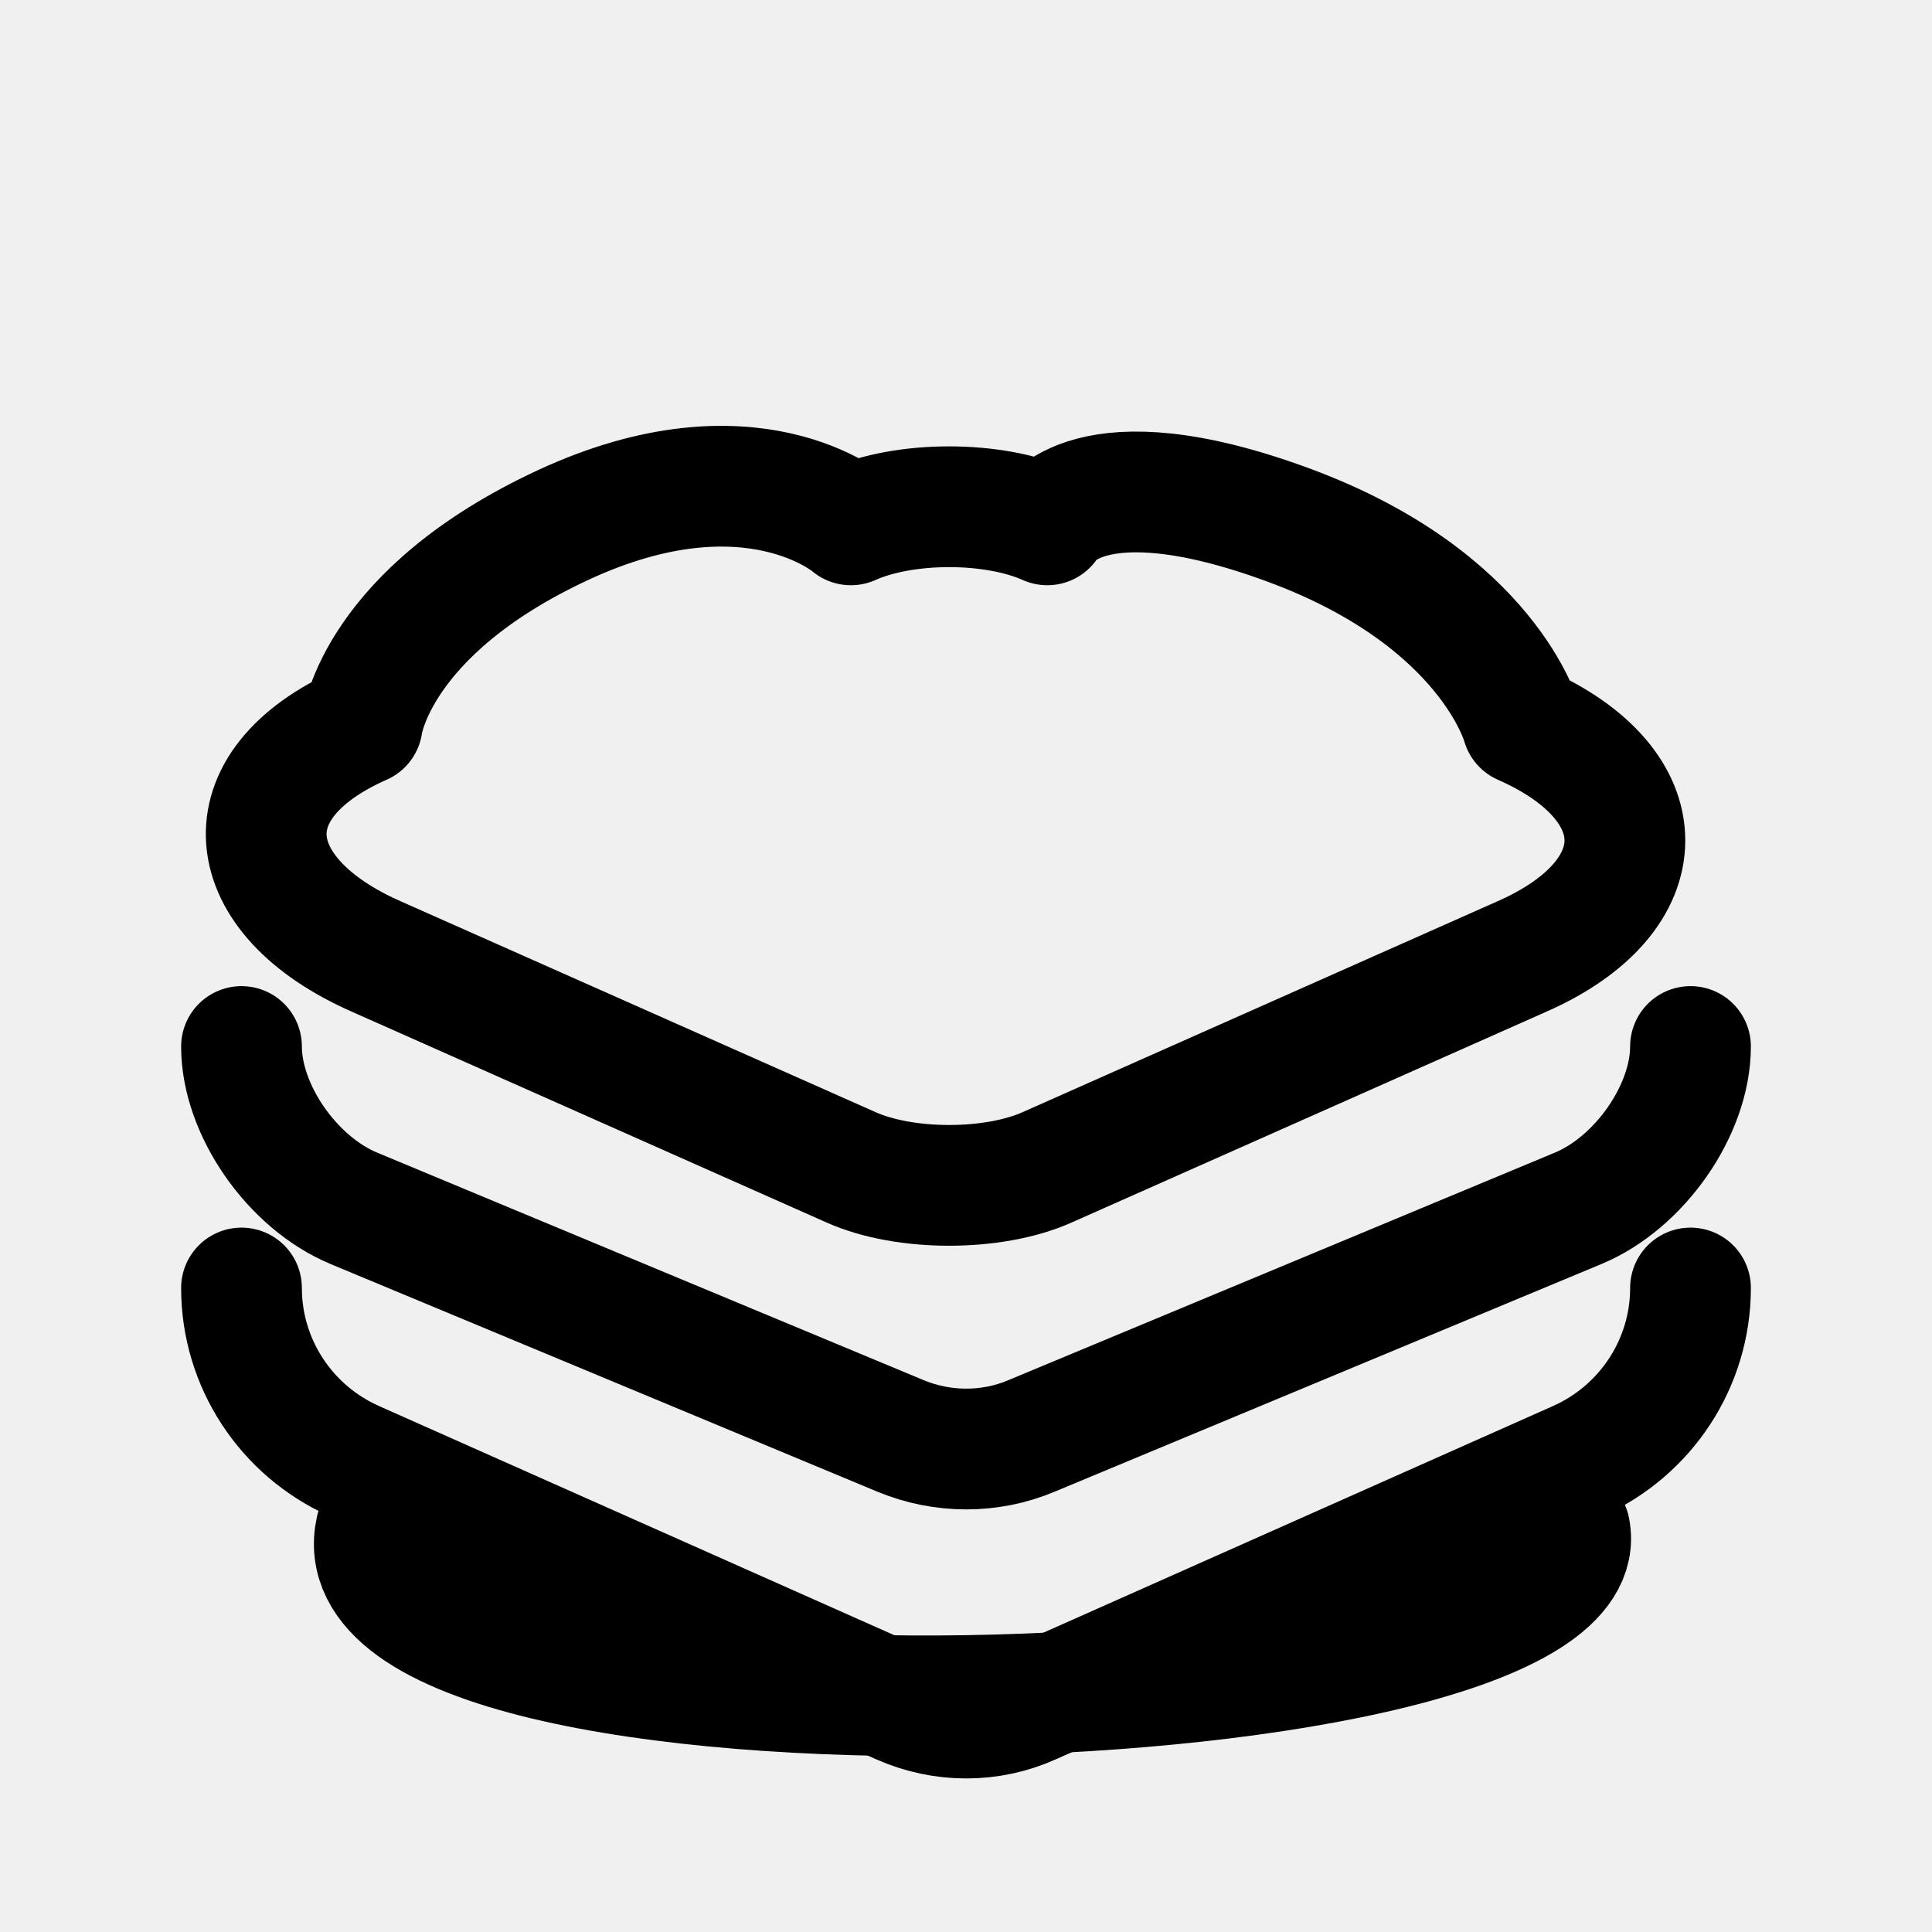
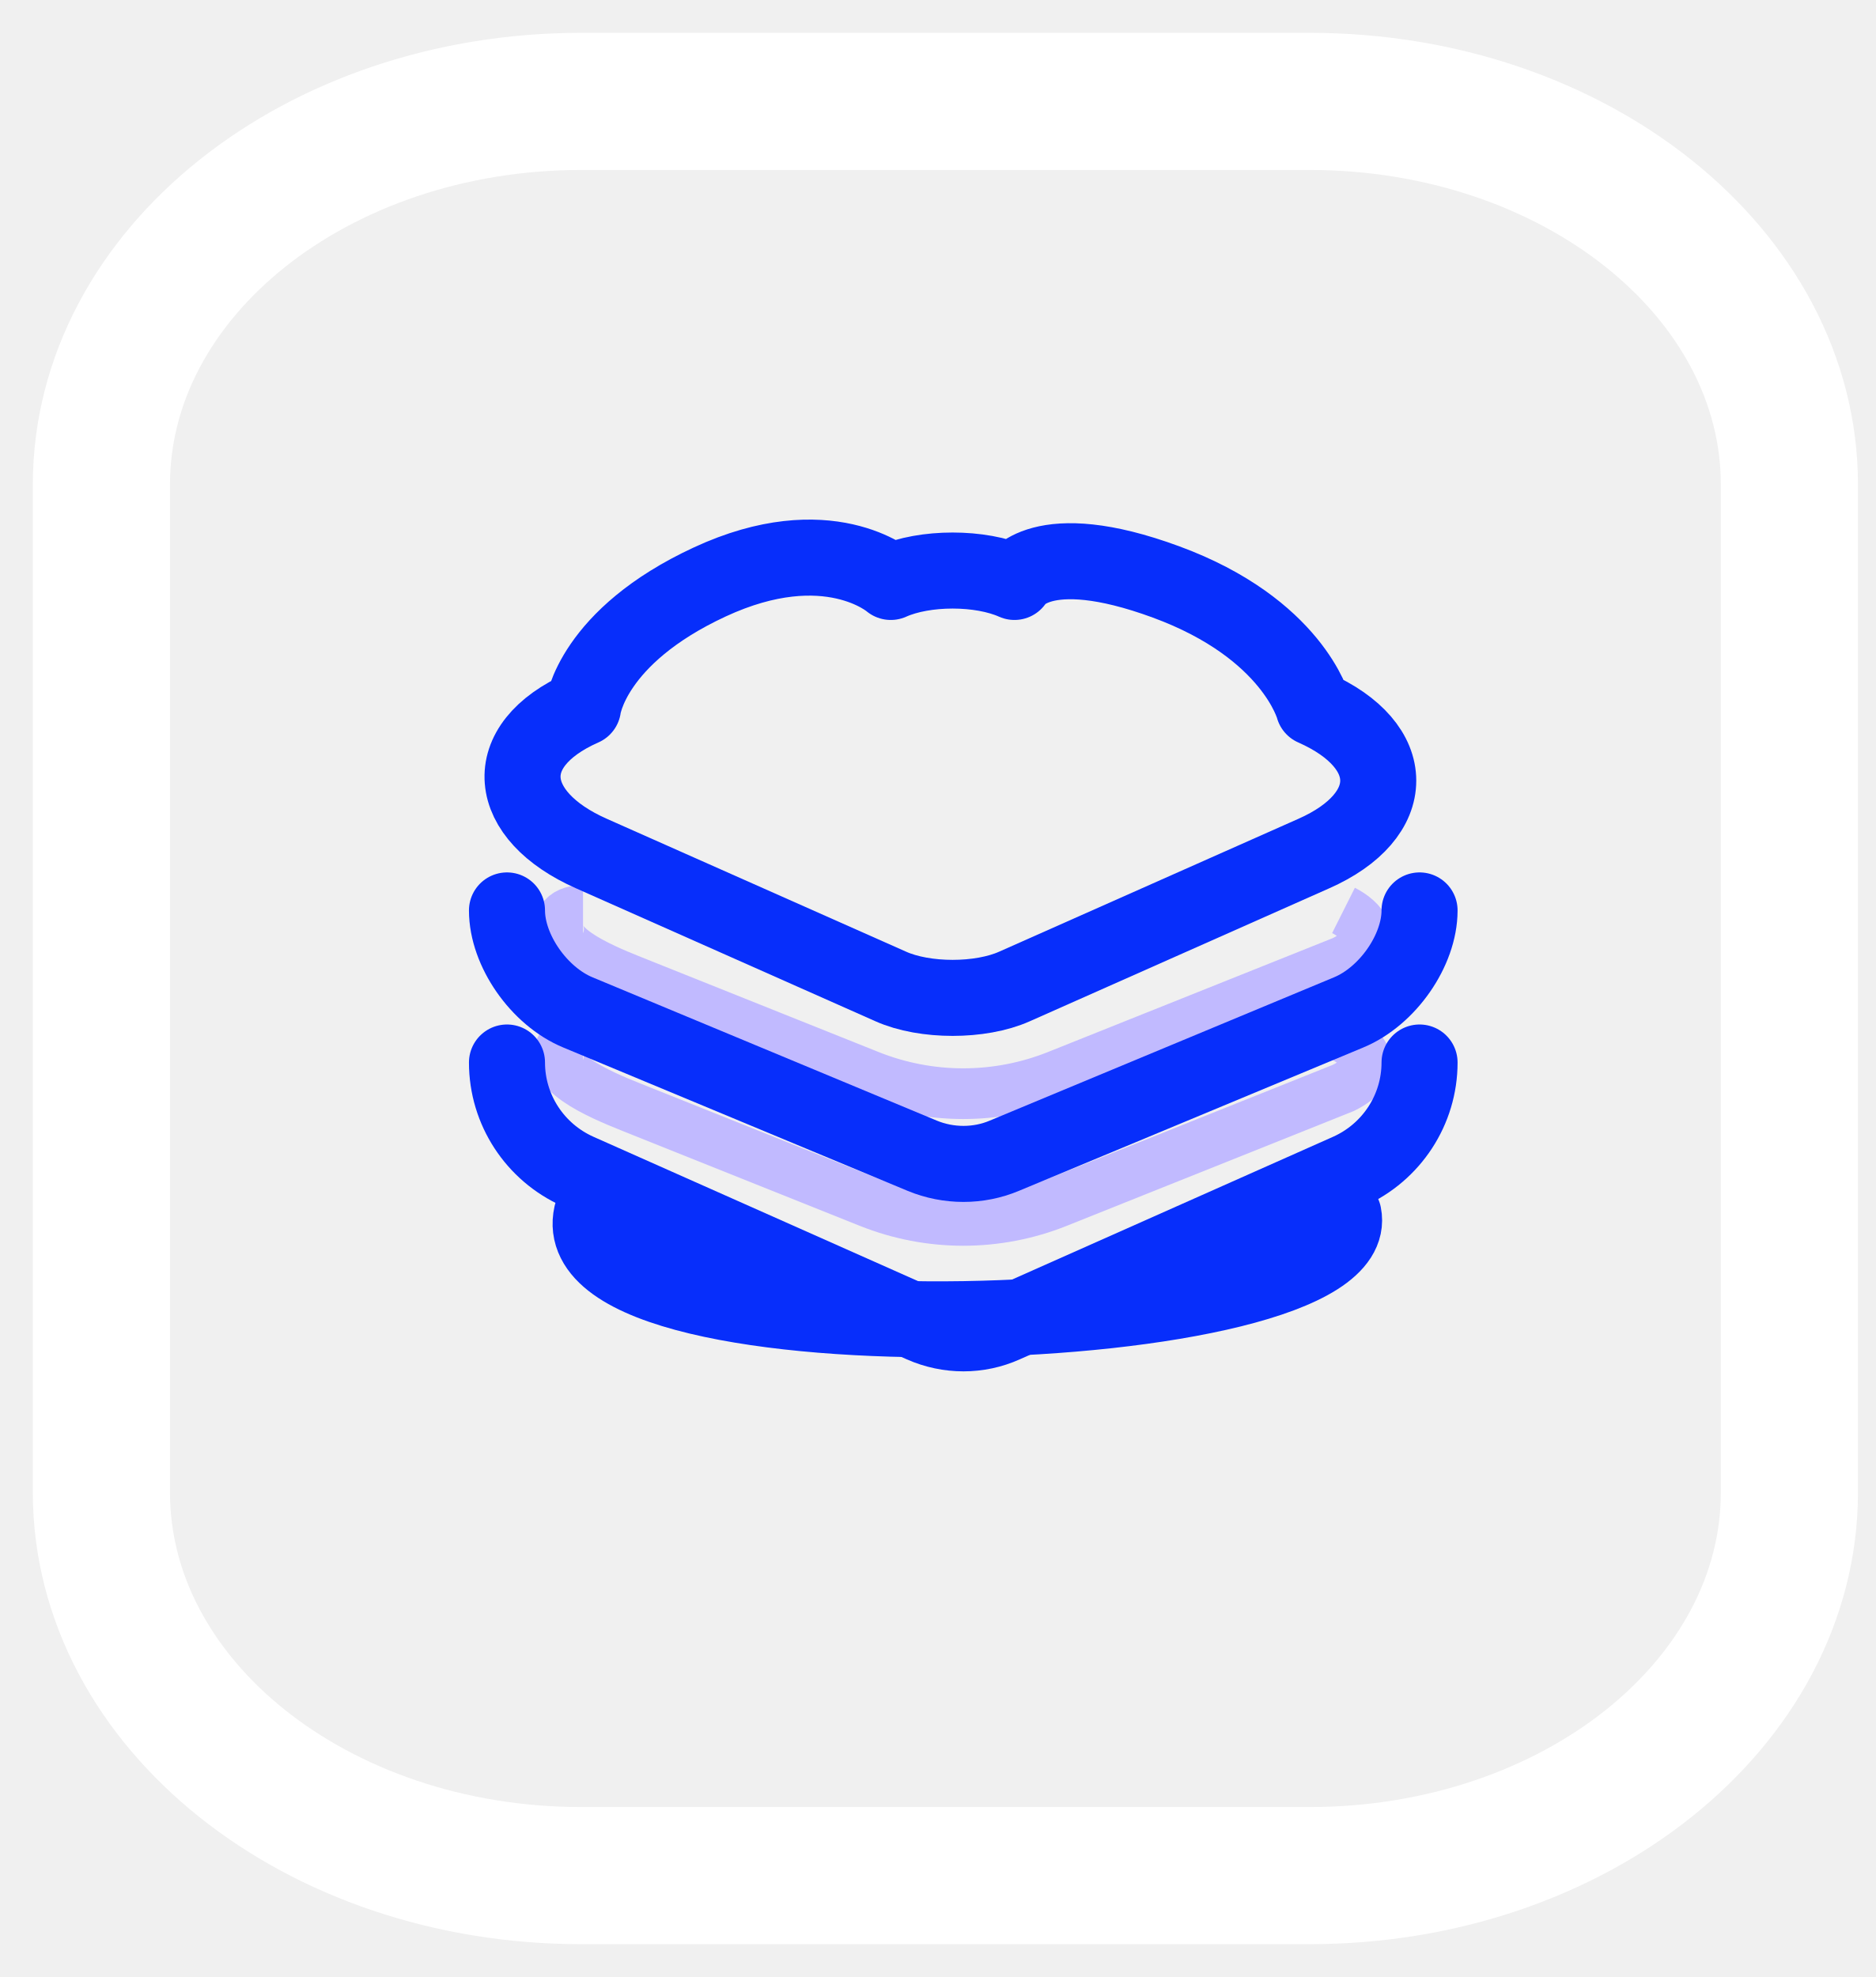
- <svg xmlns="http://www.w3.org/2000/svg" width="24" height="24" viewBox="0 0 24 24" fill="none">
-   <path d="M4.67 19C4 22 20 21.5 19.5 19M13.01 6.52C12.34 6.22 11.24 6.22 10.57 6.52C10.57 6.52 9.33 5.44 7 6.52C4.67 7.6 4.5 9 4.5 9C2.8 9.75 2.97 11.13 4.67 11.88L10.57 14.5C11.24 14.8 12.34 14.8 13.01 14.5L18.91 11.88C20.61 11.13 20.61 9.75 18.91 9C18.91 9 18.5 7.44 16 6.52C13.5 5.6 13.01 6.52 13.01 6.52Z" stroke="black" stroke-width="1.5" stroke-linecap="round" stroke-linejoin="round" />
-   <path d="M3 13C3 13.786 3.63 14.694 4.4 15.012L11.19 17.839C11.71 18.054 12.3 18.054 12.81 17.839L19.6 15.012C20.37 14.694 21 13.786 21 13" stroke="black" stroke-width="1.5" stroke-linecap="round" stroke-linejoin="round" />
-   <path d="M3 16C3 16.93 3.55 17.77 4.4 18.15L11.19 21.17C11.71 21.4 12.3 21.4 12.81 21.17L19.6 18.15C20.45 17.77 21 16.93 21 16" stroke="black" stroke-width="1.5" stroke-linecap="round" stroke-linejoin="round" />
+ <svg xmlns="http://www.w3.org/2000/svg" width="37" height="39" viewBox="0 0 37 39" fill="none">
+   <path d="M11.5 17.96C11.362 17.96 11.201 17.994 11.117 18.092C10.673 18.603 11.824 19.09 12.453 19.341L17.143 21.217C18.335 21.694 19.665 21.694 20.857 21.217L26.5 18.96C27.3 18.56 26.833 18.127 26.5 17.96M11.5 20.46C11.362 20.46 11.201 20.494 11.117 20.592C10.673 21.103 11.824 21.59 12.453 21.841L17.143 23.717C18.335 24.194 19.665 24.194 20.857 23.717L26.5 21.46C27.3 21.06 26.833 20.627 26.5 20.46" stroke="#C1BAFF" />
+   <path d="M11.67 23.96C11 26.96 27 26.46 26.5 23.96M20.01 11.48C19.34 11.18 18.24 11.18 17.57 11.48C17.57 11.48 16.33 10.4 14 11.48C11.67 12.56 11.5 13.96 11.5 13.96C9.8 14.71 9.97 16.09 11.67 16.84L17.57 19.46C18.24 19.76 19.34 19.76 20.01 19.46L25.91 16.84C27.61 16.09 27.61 14.71 25.91 13.96C25.91 13.96 25.5 12.4 23 11.48C20.5 10.56 20.01 11.48 20.01 11.48Z" stroke="#072EFB" stroke-width="1.5" stroke-linecap="round" stroke-linejoin="round" />
+   <path d="M10 17.96C10 18.746 10.63 19.654 11.4 19.972L18.19 22.799C18.71 23.014 19.3 23.014 19.81 22.799L26.6 19.972C27.37 19.654 28 18.746 28 17.96" stroke="#072EFB" stroke-width="1.5" stroke-linecap="round" stroke-linejoin="round" />
+   <path d="M10 20.96C10 21.89 10.55 22.73 11.4 23.11L18.19 26.13C18.71 26.36 19.3 26.36 19.81 26.13L26.6 23.11C27.45 22.73 28 21.89 28 20.96" stroke="#072EFB" stroke-width="1.5" stroke-linecap="round" stroke-linejoin="round" />
+   <path d="M25.828 2H11.467C6.238 2 2 5.386 2 9.562V29.438C2 33.614 6.238 37 11.467 37H25.828C31.057 37 35.295 33.614 35.295 29.438V9.562C35.295 5.386 31.057 2 25.828 2Z" stroke="white" stroke-width="2.705" />
</svg>
